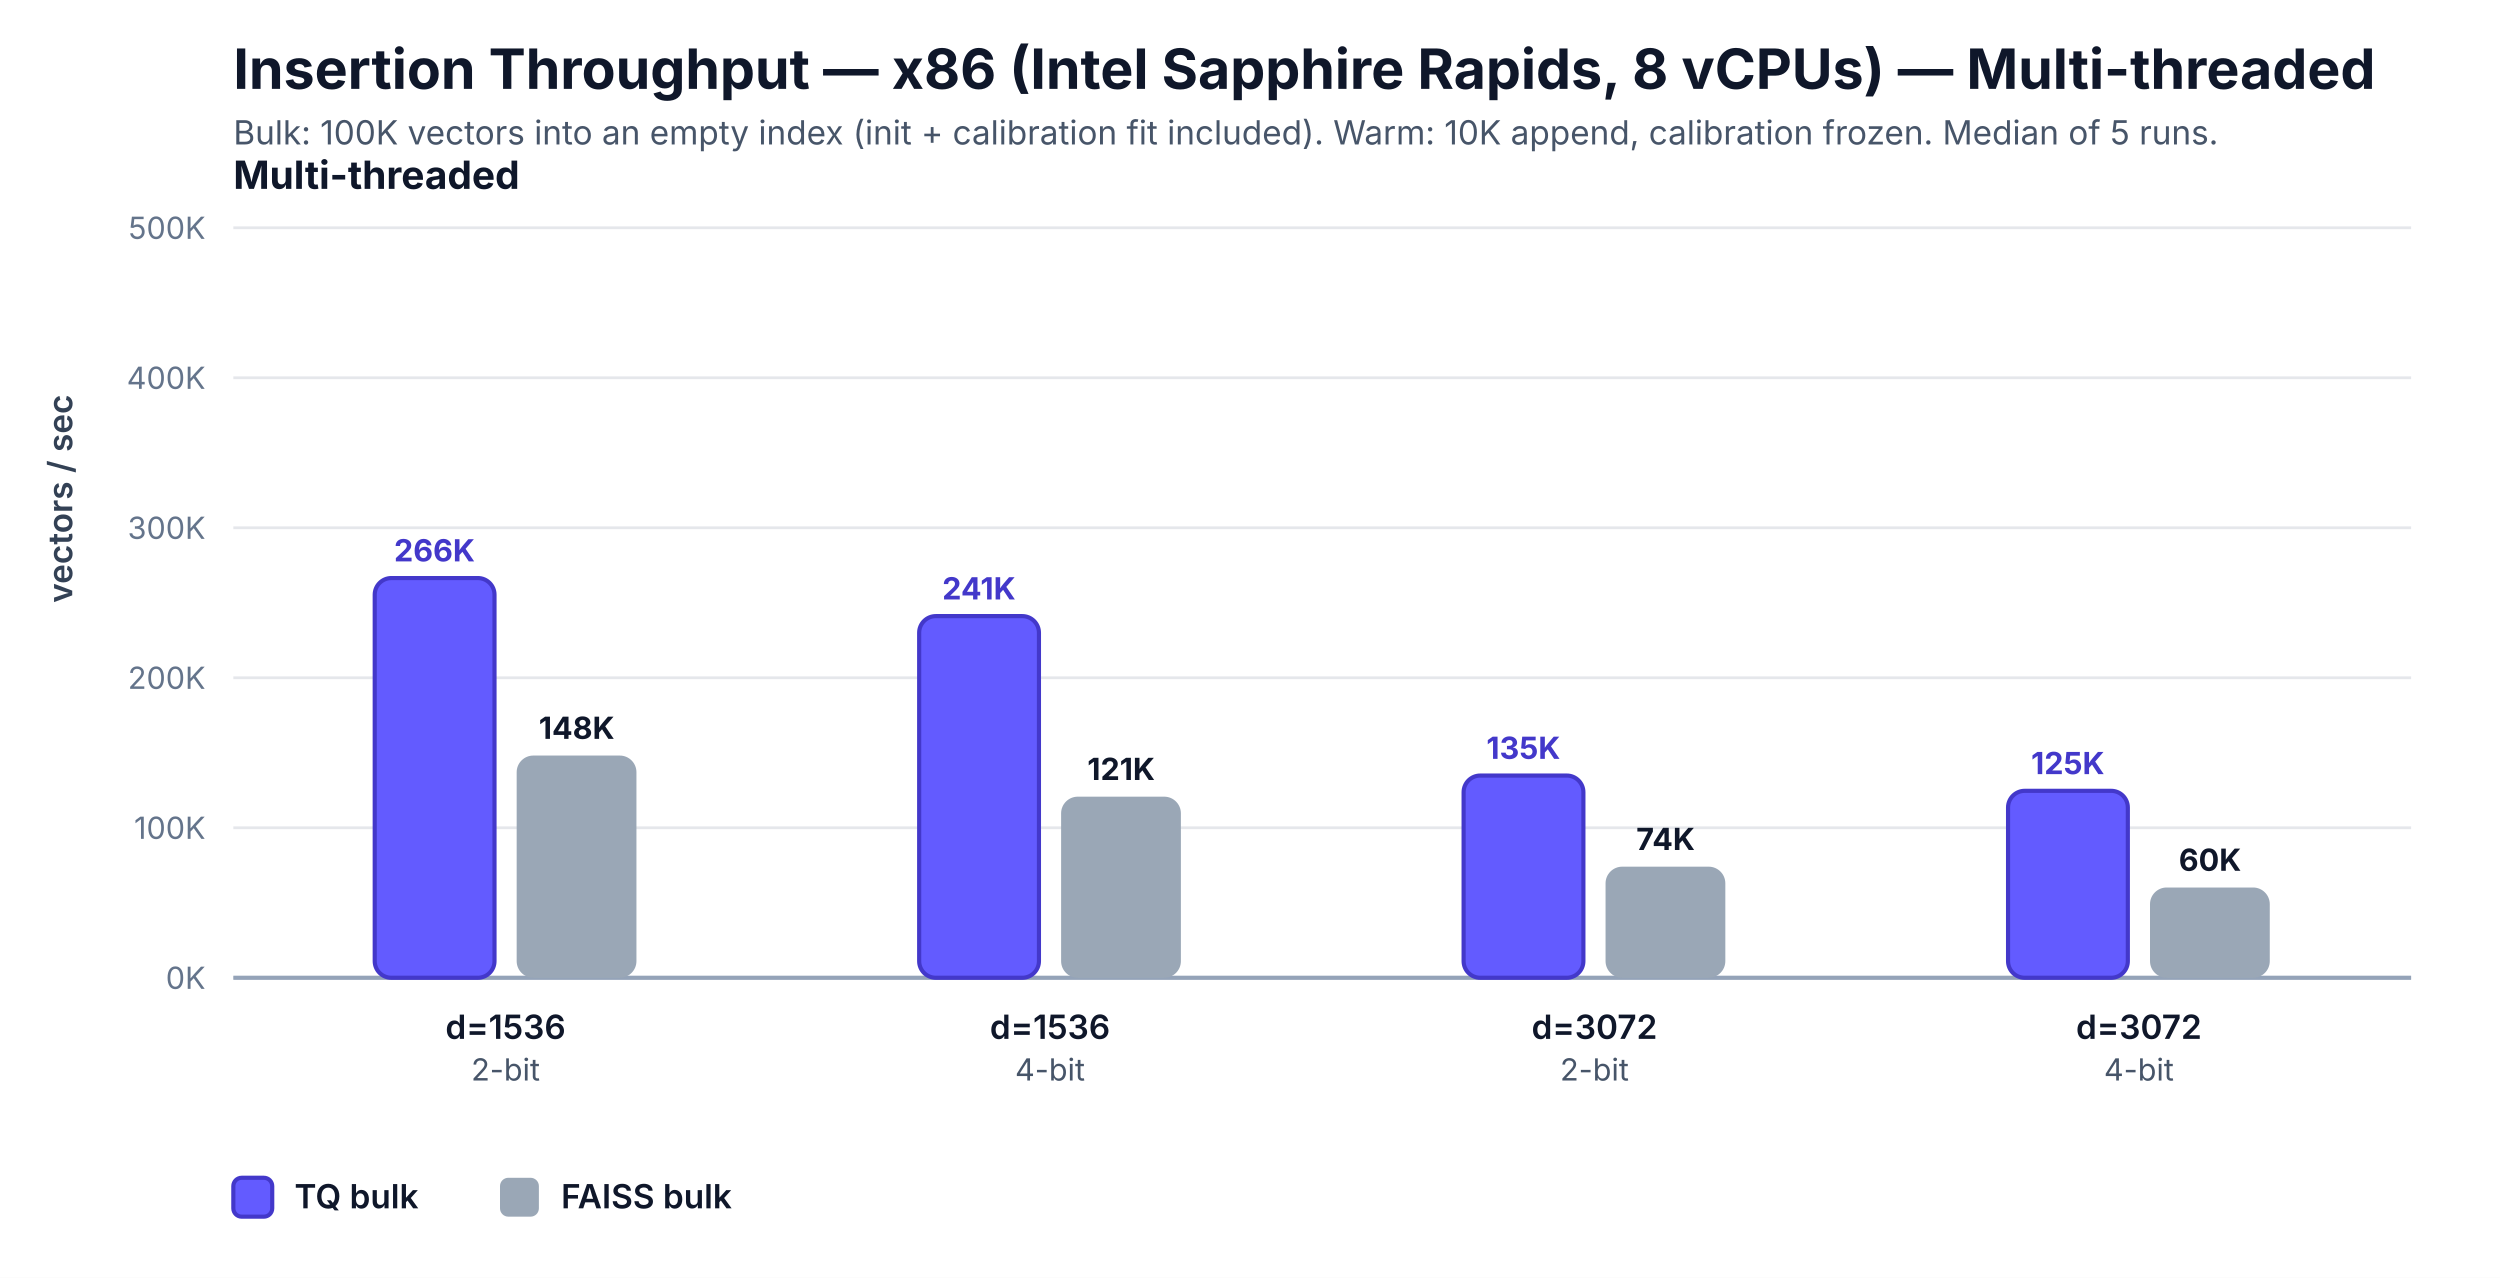
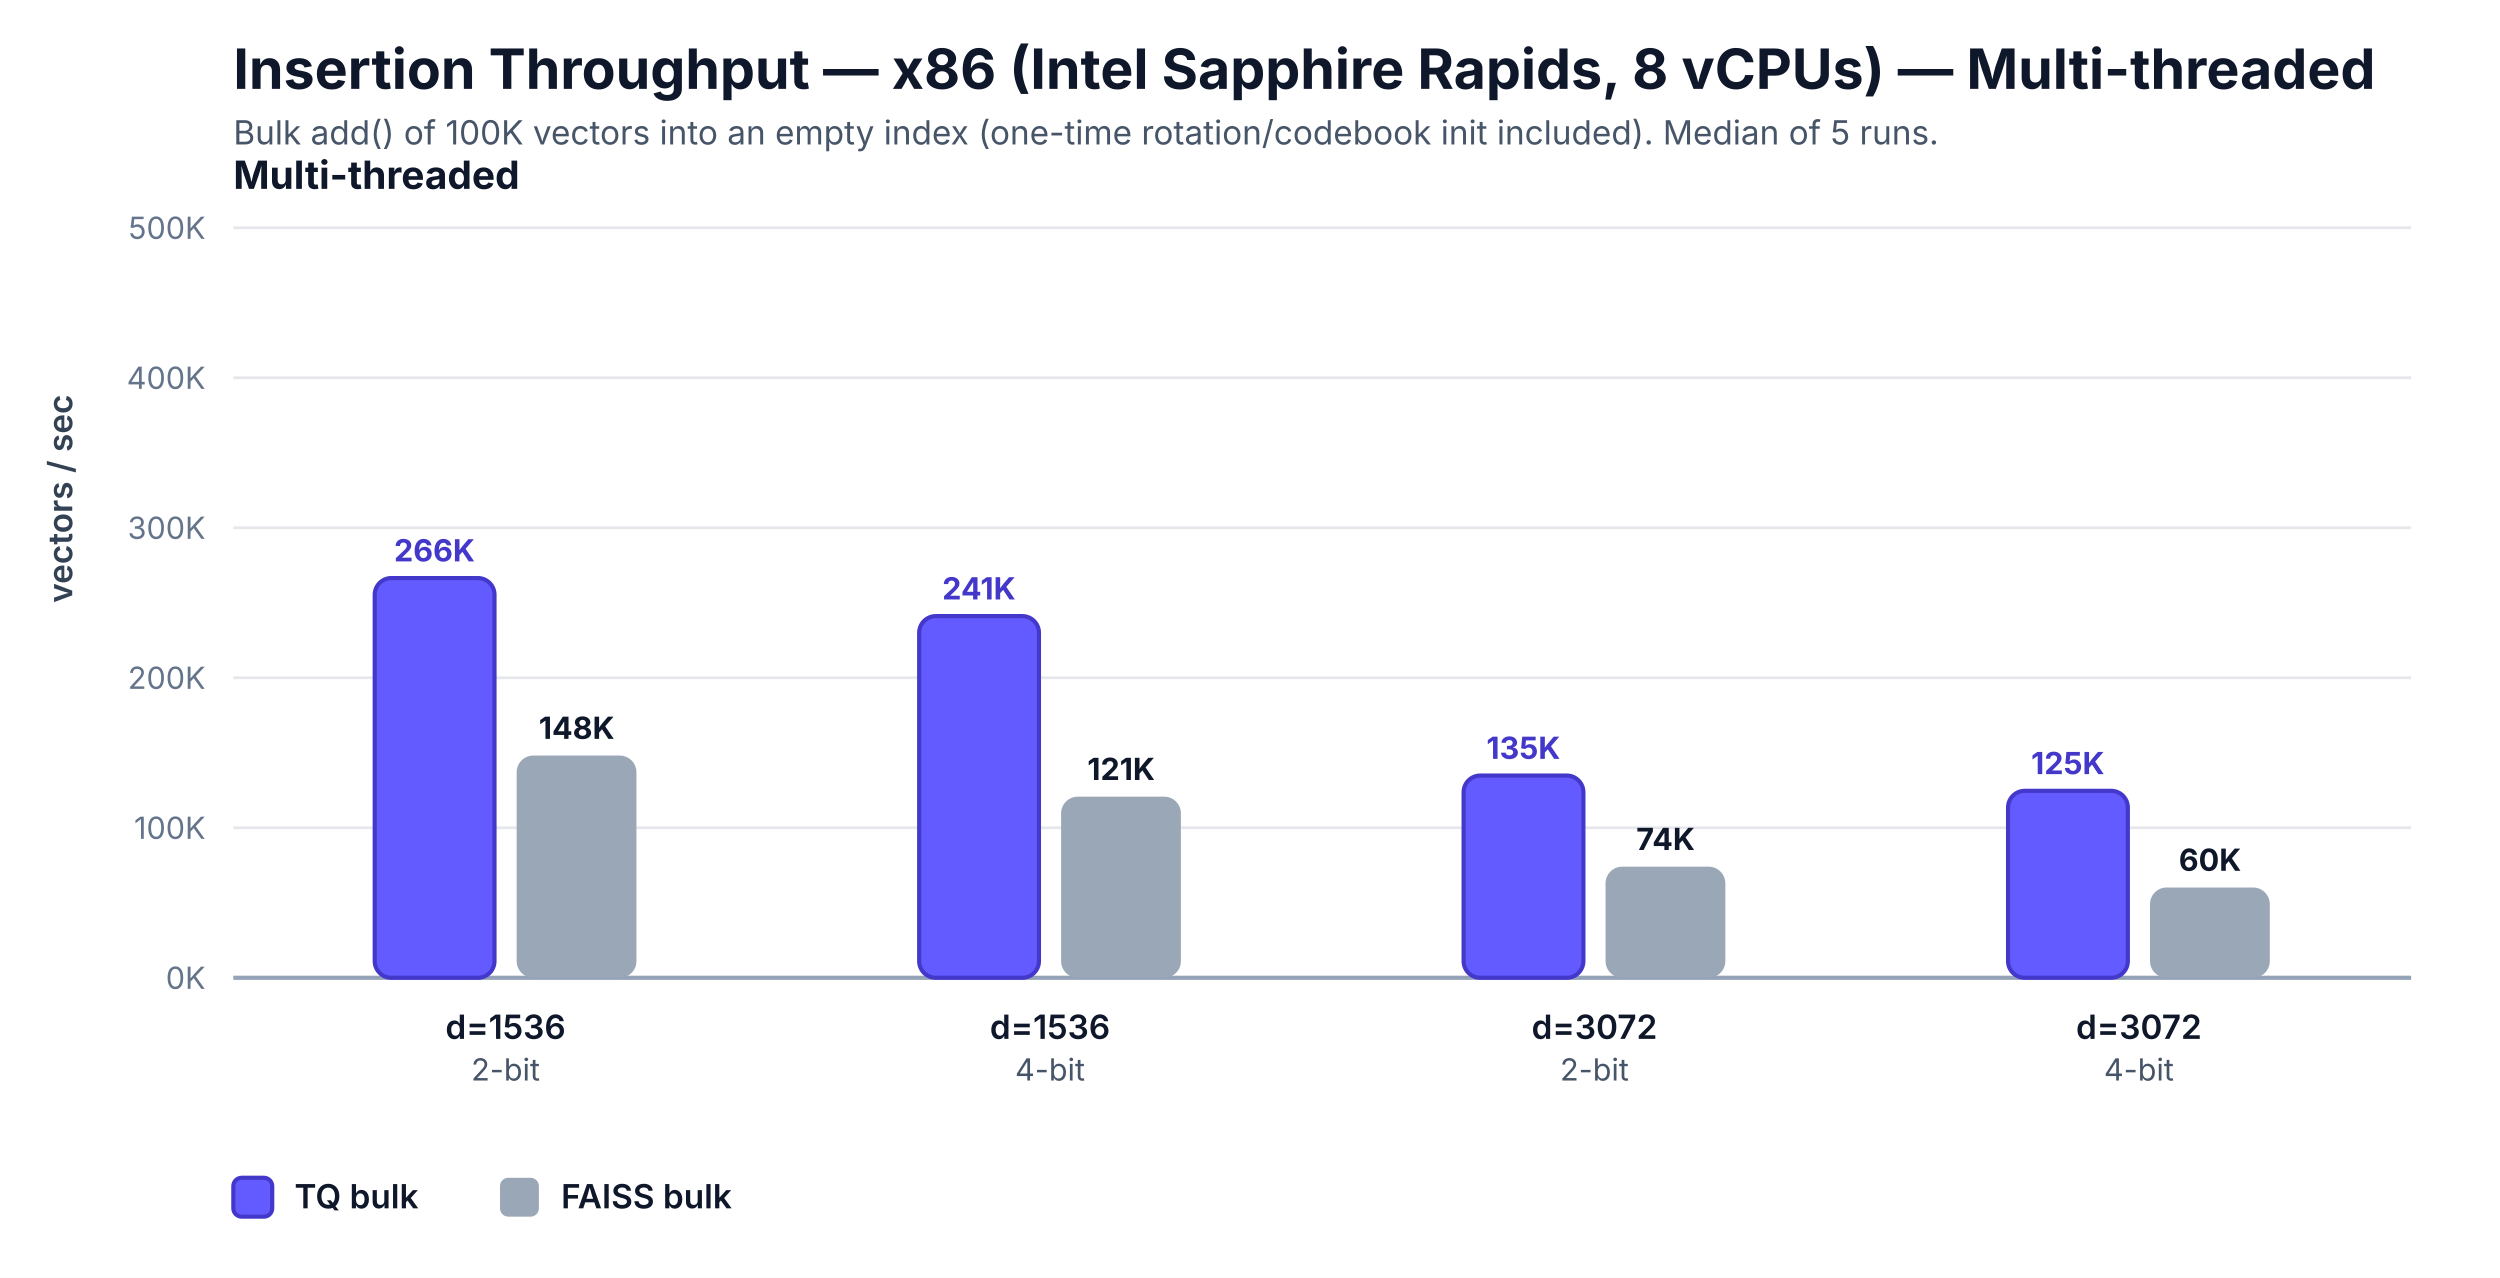
<svg xmlns="http://www.w3.org/2000/svg" width="900" height="460" viewBox="0 0 900 460" role="img" aria-label="Insertion Throughput — x86 (Intel Sapphire Rapids, 8 vCPUs) — Multi-threaded">
  <style>
  .title { font: 700 20px -apple-system, BlinkMacSystemFont, "Segoe UI", sans-serif; fill: #0f172a; }
  .subtitle { font: 400 12px -apple-system, BlinkMacSystemFont, "Segoe UI", sans-serif; fill: #475569; }
  .panel { font: 700 14px -apple-system, BlinkMacSystemFont, "Segoe UI", sans-serif; fill: #0f172a; }
  .label { font: 600 12px -apple-system, BlinkMacSystemFont, "Segoe UI", sans-serif; fill: #0f172a; }
  .secondary { font: 400 11px -apple-system, BlinkMacSystemFont, "Segoe UI", sans-serif; fill: #475569; }
  .tick { font: 400 11px -apple-system, BlinkMacSystemFont, "Segoe UI", sans-serif; fill: #64748b; }
  .value { font: 700 11px -apple-system, BlinkMacSystemFont, "Segoe UI", sans-serif; fill: #0f172a; }
  .value-accent { font: 700 11px -apple-system, BlinkMacSystemFont, "Segoe UI", sans-serif; fill: #4338ca; }
  .axis { font: 600 12px -apple-system, BlinkMacSystemFont, "Segoe UI", sans-serif; fill: #334155; }
  .legend { font: 600 12px -apple-system, BlinkMacSystemFont, "Segoe UI", sans-serif; fill: #0f172a; }
</style>
  <rect width="100%" height="100%" fill="#ffffff" />
  <text x="84" y="32" class="title">Insertion Throughput — x86 (Intel Sapphire Rapids, 8 vCPUs) — Multi-threaded</text>
-   <text x="84" y="52" class="subtitle">Bulk: 100K vectors into an empty index (init + calibration fit included). Warm: 10K append, calibration frozen. Median of 5 runs.</text>
+   <text x="84" y="52" class="subtitle">Bulk add() of 100K vectors into an empty index (one-time rotation/codebook init included). Median of 5 runs.</text>
  <line x1="84" y1="352.0" x2="868" y2="352.0" stroke="#e5e7eb" stroke-width="1" />
  <text x="74" y="356.0" text-anchor="end" class="tick">0K</text>
  <line x1="84" y1="298.0" x2="868" y2="298.0" stroke="#e5e7eb" stroke-width="1" />
  <text x="74" y="302.0" text-anchor="end" class="tick">100K</text>
  <line x1="84" y1="244.0" x2="868" y2="244.0" stroke="#e5e7eb" stroke-width="1" />
  <text x="74" y="248.0" text-anchor="end" class="tick">200K</text>
  <line x1="84" y1="190.0" x2="868" y2="190.0" stroke="#e5e7eb" stroke-width="1" />
  <text x="74" y="194.0" text-anchor="end" class="tick">300K</text>
  <line x1="84" y1="136.0" x2="868" y2="136.0" stroke="#e5e7eb" stroke-width="1" />
  <text x="74" y="140.0" text-anchor="end" class="tick">400K</text>
  <line x1="84" y1="82.0" x2="868" y2="82.0" stroke="#e5e7eb" stroke-width="1" />
  <text x="74" y="86.0" text-anchor="end" class="tick">500K</text>
  <line x1="84" y1="352.0" x2="868" y2="352.0" stroke="#94a3b8" stroke-width="1.5" />
  <text x="84" y="68" class="panel">Multi-threaded</text>
  <rect x="134.9" y="208.1" width="43.12" height="143.9" rx="6" fill="#635bff" stroke="#4338ca" stroke-width="1.5" />
  <text x="156.4" y="202.1" text-anchor="middle" class="value-accent">266K</text>
  <rect x="186.0" y="272.0" width="43.12" height="80.0" rx="6" fill="#9aa7b6" />
  <text x="207.6" y="266.0" text-anchor="middle" class="value">148K</text>
  <text x="182.0" y="374" text-anchor="middle" class="label">d=1536</text>
  <text x="182.0" y="389" text-anchor="middle" class="secondary">2-bit</text>
  <rect x="330.9" y="221.8" width="43.12" height="130.2" rx="6" fill="#635bff" stroke="#4338ca" stroke-width="1.5" />
  <text x="352.4" y="215.8" text-anchor="middle" class="value-accent">241K</text>
  <rect x="382.0" y="286.8" width="43.12" height="65.2" rx="6" fill="#9aa7b6" />
  <text x="403.6" y="280.8" text-anchor="middle" class="value">121K</text>
  <text x="378.0" y="374" text-anchor="middle" class="label">d=1536</text>
  <text x="378.0" y="389" text-anchor="middle" class="secondary">4-bit</text>
  <rect x="526.9" y="279.2" width="43.12" height="72.8" rx="6" fill="#635bff" stroke="#4338ca" stroke-width="1.5" />
  <text x="548.4" y="273.2" text-anchor="middle" class="value-accent">135K</text>
  <rect x="578.0" y="312.0" width="43.12" height="40.0" rx="6" fill="#9aa7b6" />
  <text x="599.6" y="306.0" text-anchor="middle" class="value">74K</text>
  <text x="574.0" y="374" text-anchor="middle" class="label">d=3072</text>
  <text x="574.0" y="389" text-anchor="middle" class="secondary">2-bit</text>
  <rect x="722.9" y="284.7" width="43.12" height="67.3" rx="6" fill="#635bff" stroke="#4338ca" stroke-width="1.5" />
  <text x="744.4" y="278.7" text-anchor="middle" class="value-accent">125K</text>
  <rect x="774.0" y="319.5" width="43.12" height="32.5" rx="6" fill="#9aa7b6" />
  <text x="795.6" y="313.5" text-anchor="middle" class="value">60K</text>
  <text x="770.0" y="374" text-anchor="middle" class="label">d=3072</text>
  <text x="770.0" y="389" text-anchor="middle" class="secondary">4-bit</text>
  <text x="26" y="217.0" transform="rotate(-90, 26, 217.0)" class="axis">vectors / sec</text>
  <rect x="84" y="424" width="14" height="14" rx="3" fill="#635bff" stroke="#4338ca" stroke-width="1.5" />
  <text x="106" y="435" class="legend">TQ bulk</text>
  <rect x="180" y="424" width="14" height="14" rx="3" fill="#9aa7b6" />
  <text x="202" y="435" class="legend">FAISS bulk</text>
</svg>
